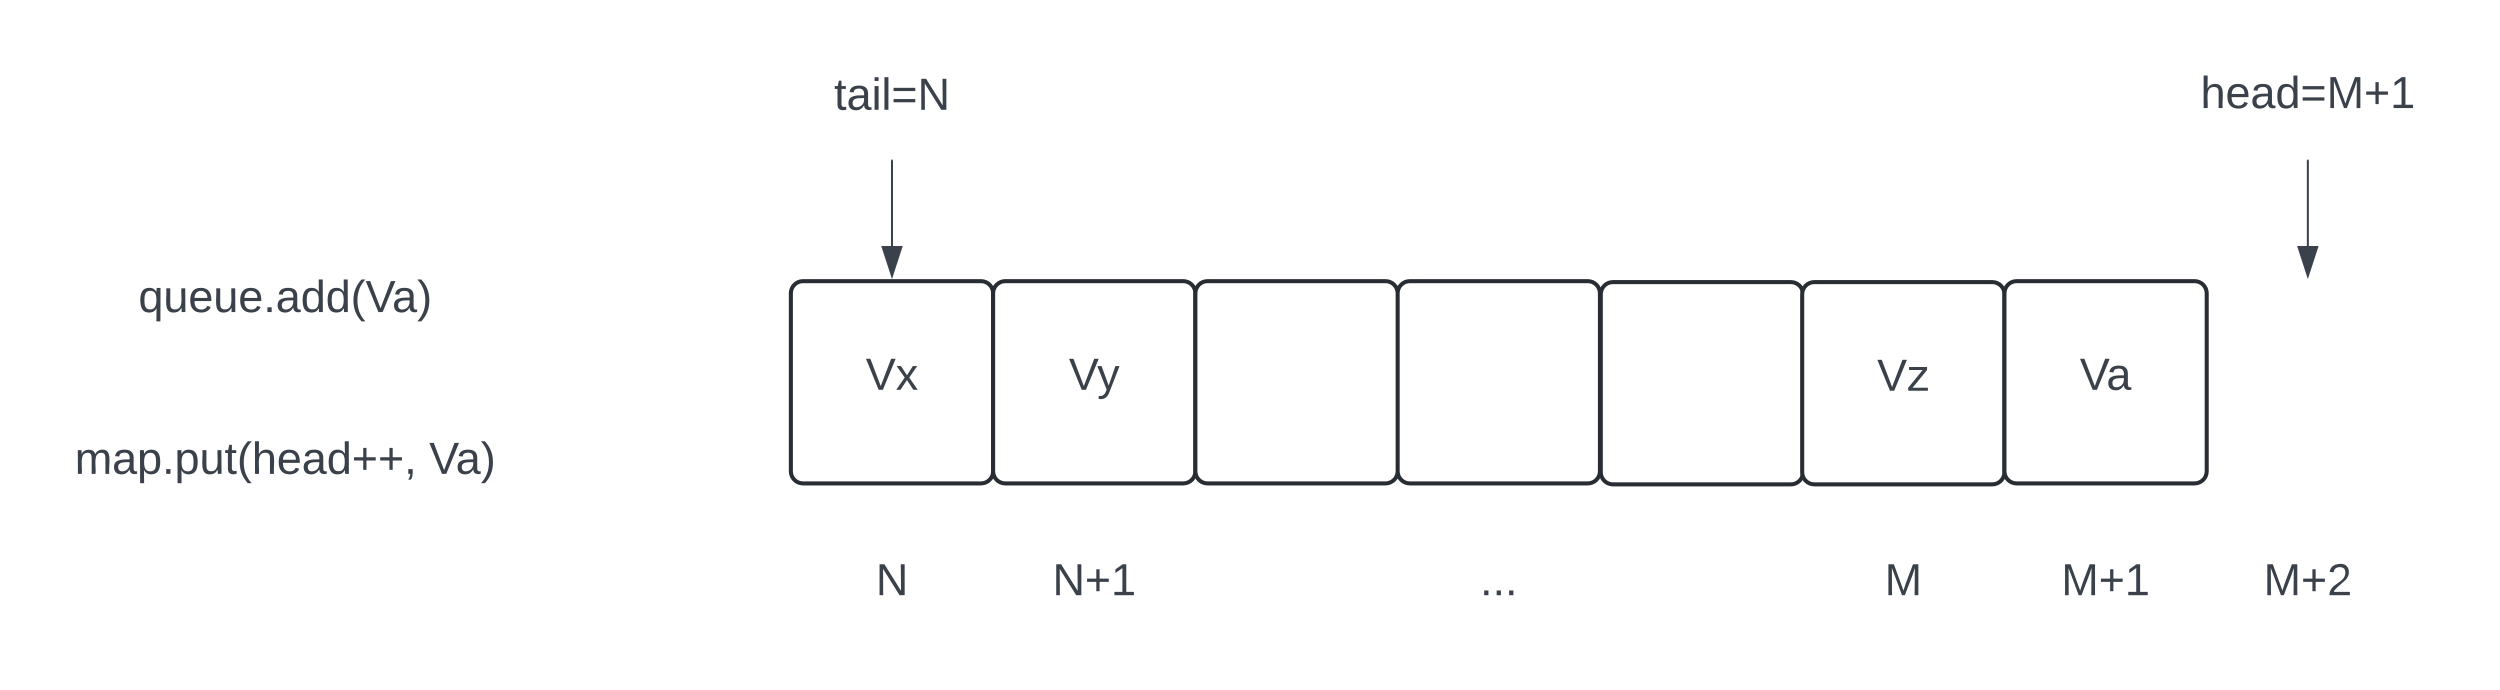
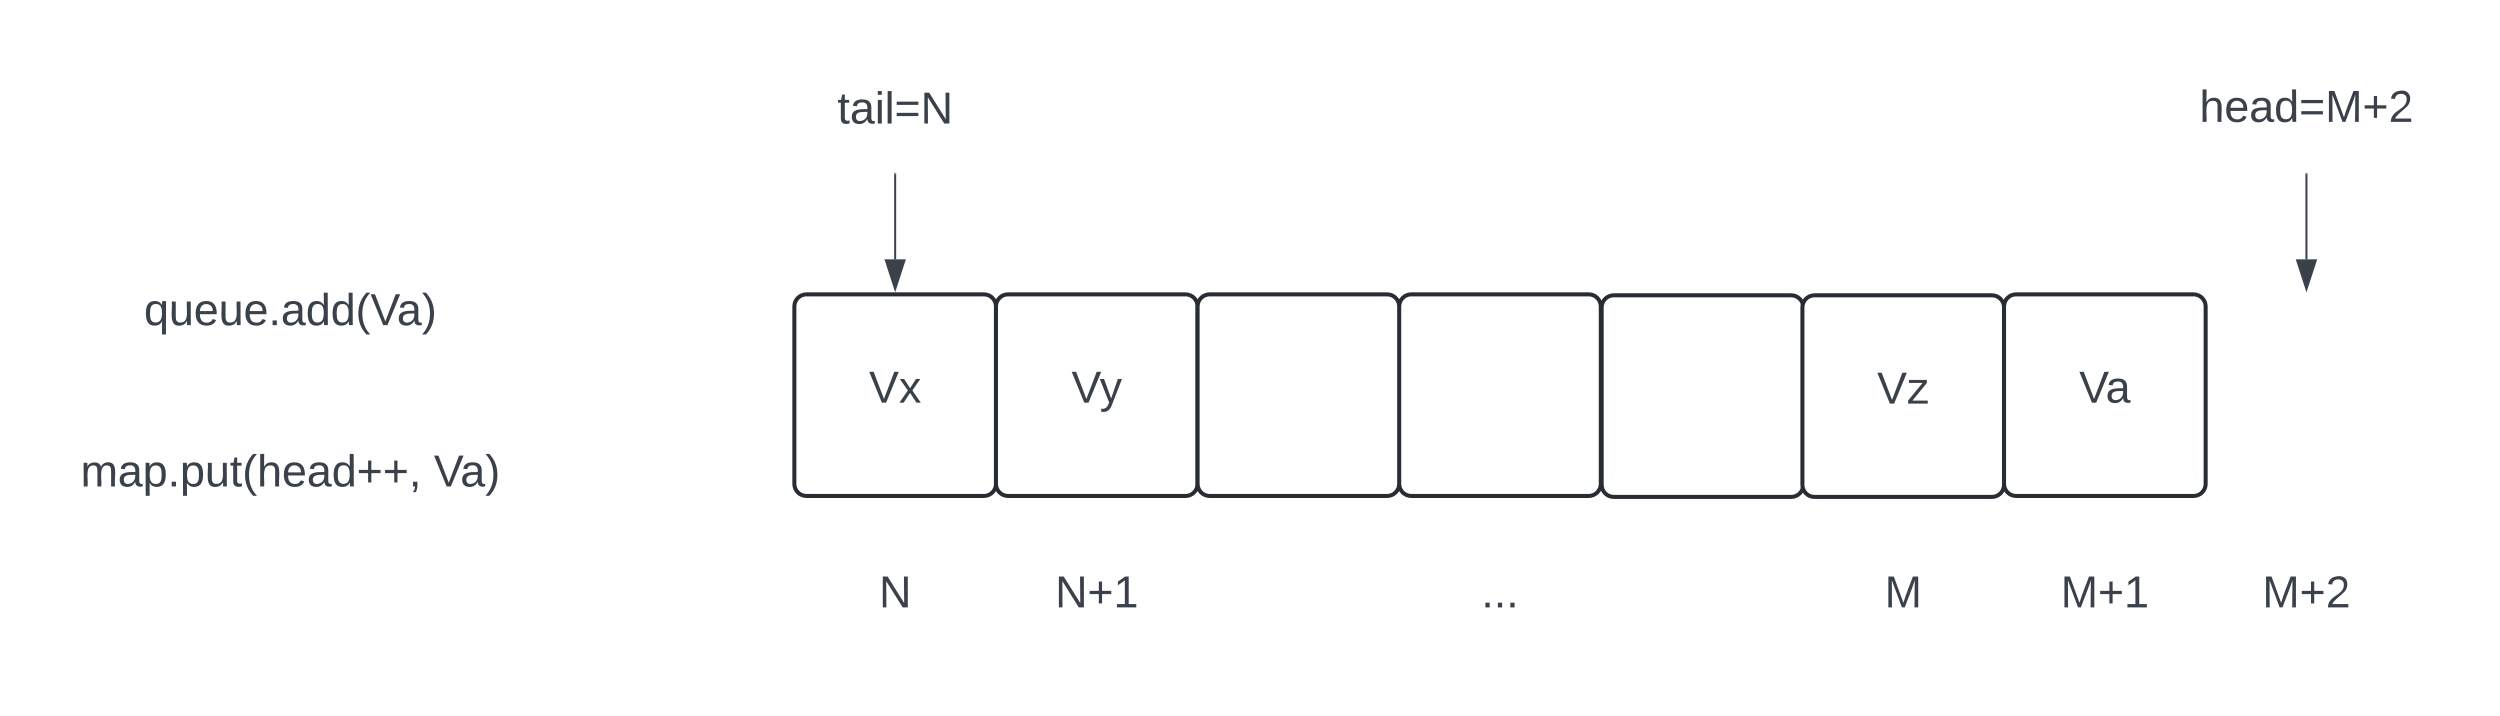
- <svg xmlns="http://www.w3.org/2000/svg" xmlns:ns1="lucid" xmlns:xlink="http://www.w3.org/1999/xlink" width="1236" height="341">
-   <g transform="translate(-509 -1461)" ns1:page-tab-id="0_0">
+ <svg xmlns="http://www.w3.org/2000/svg" xmlns:ns1="lucid" xmlns:xlink="http://www.w3.org/1999/xlink" width="1240" height="355">
+   <g transform="translate(-506 -1454)" ns1:page-tab-id="0_0">
    <path d="M0 0h2500v2500H0z" fill="#fff" />
    <path d="M900 1606a6 6 0 0 1 6-6h88a6 6 0 0 1 6 6v88a6 6 0 0 1-6 6h-88a6 6 0 0 1-6-6z" stroke="#282c33" stroke-width="2" fill="#fff" />
    <use xlink:href="#a" transform="matrix(1,0,0,1,905,1605) translate(32.03704 48.71528)" />
    <path d="M1000 1606a6 6 0 0 1 6-6h88a6 6 0 0 1 6 6v88a6 6 0 0 1-6 6h-88a6 6 0 0 1-6-6z" stroke="#282c33" stroke-width="2" fill="#fff" />
    <use xlink:href="#b" transform="matrix(1,0,0,1,1005,1605) translate(32.43827 48.71528)" />
    <path d="M1100 1606a6 6 0 0 1 6-6h88a6 6 0 0 1 6 6v88a6 6 0 0 1-6 6h-88a6 6 0 0 1-6-6zM1200 1606a6 6 0 0 1 6-6h88a6 6 0 0 1 6 6v88a6 6 0 0 1-6 6h-88a6 6 0 0 1-6-6zM1300.43 1606.47a6 6 0 0 1 6-6h88a6 6 0 0 1 6 6v88a6 6 0 0 1-6 6h-88a6 6 0 0 1-6-6z" stroke="#282c33" stroke-width="2" fill="#fff" />
    <path d="M1400 1606.47a6 6 0 0 1 6-6h88a6 6 0 0 1 6 6v88a6 6 0 0 1-6 6h-88a6 6 0 0 1-6-6z" stroke="#282c33" stroke-width="2" fill="#fff" />
    <use xlink:href="#c" transform="matrix(1,0,0,1,1405,1605.474) translate(32.03704 48.71528)" />
    <path d="M900 1726a6 6 0 0 1 6-6h88a6 6 0 0 1 6 6v48a6 6 0 0 1-6 6h-88a6 6 0 0 1-6-6z" stroke="#000" stroke-opacity="0" stroke-width="2" fill="#fff" fill-opacity="0" />
    <use xlink:href="#d" transform="matrix(1,0,0,1,905,1725) translate(37.00617 30.27778)" />
    <path d="M1000 1726a6 6 0 0 1 6-6h88a6 6 0 0 1 6 6v48a6 6 0 0 1-6 6h-88a6 6 0 0 1-6-6z" stroke="#000" stroke-opacity="0" stroke-width="2" fill="#fff" fill-opacity="0" />
    <use xlink:href="#e" transform="matrix(1,0,0,1,1005,1725) translate(24.35185 30.27778)" />
    <path d="M1200 1726a6 6 0 0 1 6-6h88a6 6 0 0 1 6 6v48a6 6 0 0 1-6 6h-88a6 6 0 0 1-6-6z" stroke="#000" stroke-opacity="0" stroke-width="2" fill="#fff" fill-opacity="0" />
    <use xlink:href="#f" transform="matrix(1,0,0,1,1205,1725) translate(35.74074 30.27778)" />
    <path d="M1400 1726a6 6 0 0 1 6-6h88a6 6 0 0 1 6 6v48a6 6 0 0 1-6 6h-88a6 6 0 0 1-6-6z" stroke="#000" stroke-opacity="0" stroke-width="2" fill="#fff" fill-opacity="0" />
    <use xlink:href="#g" transform="matrix(1,0,0,1,1405,1725) translate(35.7716 30.27778)" />
    <path d="M900 1486a6 6 0 0 1 6-6h88a6 6 0 0 1 6 6v48a6 6 0 0 1-6 6h-88a6 6 0 0 1-6-6z" stroke="#000" stroke-opacity="0" stroke-width="2" fill="#fff" fill-opacity="0" />
    <use xlink:href="#h" transform="matrix(1,0,0,1,905,1485) translate(16.38889 30.27778)" />
    <path d="M950 1540.5v42.12" stroke="#3a414a" fill="none" />
    <path d="M950.48 1540.5h-.96v-.5h.96z" stroke="#3a414a" stroke-width=".05" fill="#3a414a" />
    <path d="M950 1597.38l-4.63-14.26h9.26z" stroke="#3a414a" fill="#3a414a" />
    <path d="M1500 1726a6 6 0 0 1 6-6h88a6 6 0 0 1 6 6v48a6 6 0 0 1-6 6h-88a6 6 0 0 1-6-6z" stroke="#000" stroke-opacity="0" stroke-width="2" fill="#fff" fill-opacity="0" />
    <use xlink:href="#i" transform="matrix(1,0,0,1,1505,1725) translate(23.11728 30.27778)" />
    <path d="M1600 1486a6 6 0 0 1 6-6h88a6 6 0 0 1 6 6v48a6 6 0 0 1-6 6h-88a6 6 0 0 1-6-6z" stroke="#000" stroke-opacity="0" stroke-width="2" fill="#fff" fill-opacity="0" />
    <use xlink:href="#j" transform="matrix(1,0,0,1,1605,1485) translate(-8.055556 29.44444)" />
    <path d="M1650 1540.5v42.12" stroke="#3a414a" fill="none" />
    <path d="M1650.47 1540.5h-.94v-.5h.94z" stroke="#3a414a" stroke-width=".05" fill="#3a414a" />
    <path d="M1650 1597.38l-4.63-14.26h9.27z" stroke="#3a414a" fill="#3a414a" />
    <path d="M500 1586a6 6 0 0 1 6-6h288a6 6 0 0 1 6 6v48a6 6 0 0 1-6 6H506a6 6 0 0 1-6-6z" stroke="#000" stroke-opacity="0" stroke-width="2" fill="#fff" fill-opacity="0" />
    <use xlink:href="#k" transform="matrix(1,0,0,1,505,1585) translate(72.43827 30.27778)" />
    <path d="M1600 1726a6 6 0 0 1 6-6h88a6 6 0 0 1 6 6v48a6 6 0 0 1-6 6h-88a6 6 0 0 1-6-6z" stroke="#000" stroke-opacity="0" stroke-width="2" fill="#fff" fill-opacity="0" />
    <use xlink:href="#l" transform="matrix(1,0,0,1,1605,1725) translate(23.11728 30.27778)" />
    <path d="M1500 1606a6 6 0 0 1 6-6h88a6 6 0 0 1 6 6v88a6 6 0 0 1-6 6h-88a6 6 0 0 1-6-6z" stroke="#282c33" stroke-width="2" fill="#fff" />
    <use xlink:href="#m" transform="matrix(1,0,0,1,1505,1605) translate(32.25309 48.71528)" />
    <path d="M500 1666a6 6 0 0 1 6-6h288a6 6 0 0 1 6 6v48a6 6 0 0 1-6 6H506a6 6 0 0 1-6-6z" stroke="#000" stroke-opacity="0" stroke-width="2" fill="#fff" fill-opacity="0" />
    <use xlink:href="#n" transform="matrix(1,0,0,1,505,1665) translate(40.98765 30.27778)" />
    <use xlink:href="#o" transform="matrix(1,0,0,1,505,1665) translate(216.1728 30.27778)" />
    <defs>
      <path fill="#3a414a" d="M137 0h-34L2-248h35l83 218 83-218h36" id="p" />
      <path fill="#3a414a" d="M141 0L90-78 38 0H4l68-98-65-92h35l48 74 47-74h35l-64 92 68 98h-35" id="q" />
      <g id="a">
        <use transform="matrix(0.0617284,0,0,0.0617284,0,0)" xlink:href="#p" />
        <use transform="matrix(0.0617284,0,0,0.0617284,14.81481,0)" xlink:href="#q" />
      </g>
      <path fill="#3a414a" d="M179-190L93 31C79 59 56 82 12 73V49c39 6 53-20 64-50L1-190h34L92-34l54-156h33" id="r" />
      <g id="b">
        <use transform="matrix(0.0617284,0,0,0.0617284,0,0)" xlink:href="#p" />
        <use transform="matrix(0.0617284,0,0,0.0617284,14.01235,0)" xlink:href="#r" />
      </g>
      <path fill="#3a414a" d="M9 0v-24l116-142H16v-24h144v24L44-24h123V0H9" id="s" />
      <g id="c">
        <use transform="matrix(0.0617284,0,0,0.0617284,0,0)" xlink:href="#p" />
        <use transform="matrix(0.0617284,0,0,0.0617284,14.81481,0)" xlink:href="#s" />
      </g>
      <path fill="#3a414a" d="M190 0L58-211 59 0H30v-248h39L202-35l-2-213h31V0h-41" id="t" />
      <use transform="matrix(0.0617284,0,0,0.0617284,0,0)" xlink:href="#t" id="d" />
      <path fill="#3a414a" d="M118-107v75H92v-75H18v-26h74v-75h26v75h74v26h-74" id="u" />
      <path fill="#3a414a" d="M27 0v-27h64v-190l-56 39v-29l58-41h29v221h61V0H27" id="v" />
      <g id="e">
        <use transform="matrix(0.0617284,0,0,0.0617284,0,0)" xlink:href="#t" />
        <use transform="matrix(0.0617284,0,0,0.0617284,15.98765,0)" xlink:href="#u" />
        <use transform="matrix(0.0617284,0,0,0.0617284,28.95062,0)" xlink:href="#v" />
      </g>
      <path fill="#3a414a" d="M33 0v-38h34V0H33" id="w" />
      <g id="f">
        <use transform="matrix(0.0617284,0,0,0.0617284,0,0)" xlink:href="#w" />
        <use transform="matrix(0.0617284,0,0,0.0617284,6.17284,0)" xlink:href="#w" />
        <use transform="matrix(0.0617284,0,0,0.0617284,12.34568,0)" xlink:href="#w" />
      </g>
      <path fill="#3a414a" d="M240 0l2-218c-23 76-54 145-80 218h-23L58-218 59 0H30v-248h44l77 211c21-75 51-140 76-211h43V0h-30" id="x" />
      <use transform="matrix(0.0617284,0,0,0.0617284,0,0)" xlink:href="#x" id="g" />
      <path fill="#3a414a" d="M59-47c-2 24 18 29 38 22v24C64 9 27 4 27-40v-127H5v-23h24l9-43h21v43h35v23H59v120" id="y" />
      <path fill="#3a414a" d="M141-36C126-15 110 5 73 4 37 3 15-17 15-53c-1-64 63-63 125-63 3-35-9-54-41-54-24 1-41 7-42 31l-33-3c5-37 33-52 76-52 45 0 72 20 72 64v82c-1 20 7 32 28 27v20c-31 9-61-2-59-35zM48-53c0 20 12 33 32 33 41-3 63-29 60-74-43 2-92-5-92 41" id="z" />
      <path fill="#3a414a" d="M24-231v-30h32v30H24zM24 0v-190h32V0H24" id="A" />
      <path fill="#3a414a" d="M24 0v-261h32V0H24" id="B" />
      <path fill="#3a414a" d="M18-150v-26h174v26H18zm0 90v-26h174v26H18" id="C" />
      <g id="h">
        <use transform="matrix(0.0617284,0,0,0.0617284,0,0)" xlink:href="#y" />
        <use transform="matrix(0.0617284,0,0,0.0617284,6.17284,0)" xlink:href="#z" />
        <use transform="matrix(0.0617284,0,0,0.0617284,18.51852,0)" xlink:href="#A" />
        <use transform="matrix(0.0617284,0,0,0.0617284,23.39506,0)" xlink:href="#B" />
        <use transform="matrix(0.0617284,0,0,0.0617284,28.2716,0)" xlink:href="#C" />
        <use transform="matrix(0.0617284,0,0,0.0617284,41.23457,0)" xlink:href="#t" />
      </g>
      <g id="i">
        <use transform="matrix(0.0617284,0,0,0.0617284,0,0)" xlink:href="#x" />
        <use transform="matrix(0.0617284,0,0,0.0617284,18.45679,0)" xlink:href="#u" />
        <use transform="matrix(0.0617284,0,0,0.0617284,31.41975,0)" xlink:href="#v" />
      </g>
      <path fill="#3a414a" d="M106-169C34-169 62-67 57 0H25v-261h32l-1 103c12-21 28-36 61-36 89 0 53 116 60 194h-32v-121c2-32-8-49-39-48" id="D" />
      <path fill="#3a414a" d="M100-194c63 0 86 42 84 106H49c0 40 14 67 53 68 26 1 43-12 49-29l28 8c-11 28-37 45-77 45C44 4 14-33 15-96c1-61 26-98 85-98zm52 81c6-60-76-77-97-28-3 7-6 17-6 28h103" id="E" />
      <path fill="#3a414a" d="M85-194c31 0 48 13 60 33l-1-100h32l1 261h-30c-2-10 0-23-3-31C134-8 116 4 85 4 32 4 16-35 15-94c0-66 23-100 70-100zm9 24c-40 0-46 34-46 75 0 40 6 74 45 74 42 0 51-32 51-76 0-42-9-74-50-73" id="F" />
+       <path fill="#3a414a" d="M101-251c82-7 93 87 43 132L82-64C71-53 59-42 53-27h129V0H18c2-99 128-94 128-182 0-28-16-43-45-43s-46 15-49 41l-32-3c6-41 34-60 81-64" id="G" />
      <g id="j">
        <use transform="matrix(0.0617284,0,0,0.0617284,0,0)" xlink:href="#D" />
        <use transform="matrix(0.0617284,0,0,0.0617284,12.34568,0)" xlink:href="#E" />
        <use transform="matrix(0.0617284,0,0,0.0617284,24.69136,0)" xlink:href="#z" />
        <use transform="matrix(0.0617284,0,0,0.0617284,37.03704,0)" xlink:href="#F" />
        <use transform="matrix(0.0617284,0,0,0.0617284,49.38272,0)" xlink:href="#C" />
        <use transform="matrix(0.0617284,0,0,0.0617284,62.34568,0)" xlink:href="#x" />
        <use transform="matrix(0.0617284,0,0,0.0617284,80.80247,0)" xlink:href="#u" />
-         <use transform="matrix(0.0617284,0,0,0.0617284,93.76543,0)" xlink:href="#v" />
+         <use transform="matrix(0.0617284,0,0,0.0617284,93.76543,0)" xlink:href="#G" />
      </g>
-       <path fill="#3a414a" d="M145-31C134-9 116 4 85 4 32 4 16-35 15-94c0-59 17-99 70-100 32-1 48 14 60 33 0-11-1-24 2-32h30l-1 268h-32zM93-21c41 0 51-33 51-76s-8-73-50-73c-40 0-46 35-46 75s5 74 45 74" id="G" />
-       <path fill="#3a414a" d="M84 4C-5 8 30-112 23-190h32v120c0 31 7 50 39 49 72-2 45-101 50-169h31l1 190h-30c-1-10 1-25-2-33-11 22-28 36-60 37" id="H" />
-       <path fill="#3a414a" d="M87 75C49 33 22-17 22-94c0-76 28-126 65-167h31c-38 41-64 92-64 168S80 34 118 75H87" id="I" />
-       <path fill="#3a414a" d="M33-261c38 41 65 92 65 168S71 34 33 75H2C39 34 66-17 66-93S39-220 2-261h31" id="J" />
+       <path fill="#3a414a" d="M145-31C134-9 116 4 85 4 32 4 16-35 15-94c0-59 17-99 70-100 32-1 48 14 60 33 0-11-1-24 2-32h30l-1 268h-32zM93-21c41 0 51-33 51-76s-8-73-50-73c-40 0-46 35-46 75s5 74 45 74" id="H" />
+       <path fill="#3a414a" d="M84 4C-5 8 30-112 23-190h32v120c0 31 7 50 39 49 72-2 45-101 50-169h31l1 190h-30c-1-10 1-25-2-33-11 22-28 36-60 37" id="I" />
+       <path fill="#3a414a" d="M87 75C49 33 22-17 22-94c0-76 28-126 65-167h31c-38 41-64 92-64 168S80 34 118 75H87" id="J" />
+       <path fill="#3a414a" d="M33-261c38 41 65 92 65 168S71 34 33 75H2C39 34 66-17 66-93S39-220 2-261h31" id="K" />
      <g id="k">
-         <use transform="matrix(0.0617284,0,0,0.0617284,0,0)" xlink:href="#G" />
-         <use transform="matrix(0.0617284,0,0,0.0617284,12.34568,0)" xlink:href="#H" />
+         <use transform="matrix(0.0617284,0,0,0.0617284,0,0)" xlink:href="#H" />
+         <use transform="matrix(0.0617284,0,0,0.0617284,12.34568,0)" xlink:href="#I" />
        <use transform="matrix(0.0617284,0,0,0.0617284,24.69136,0)" xlink:href="#E" />
-         <use transform="matrix(0.0617284,0,0,0.0617284,37.03704,0)" xlink:href="#H" />
+         <use transform="matrix(0.0617284,0,0,0.0617284,37.03704,0)" xlink:href="#I" />
        <use transform="matrix(0.0617284,0,0,0.0617284,49.38272,0)" xlink:href="#E" />
        <use transform="matrix(0.0617284,0,0,0.0617284,61.7284,0)" xlink:href="#w" />
        <use transform="matrix(0.0617284,0,0,0.0617284,67.90123,0)" xlink:href="#z" />
        <use transform="matrix(0.0617284,0,0,0.0617284,80.24691,0)" xlink:href="#F" />
        <use transform="matrix(0.0617284,0,0,0.0617284,92.59259,0)" xlink:href="#F" />
-         <use transform="matrix(0.0617284,0,0,0.0617284,104.9383,0)" xlink:href="#I" />
+         <use transform="matrix(0.0617284,0,0,0.0617284,104.9383,0)" xlink:href="#J" />
        <use transform="matrix(0.0617284,0,0,0.0617284,112.284,0)" xlink:href="#p" />
        <use transform="matrix(0.0617284,0,0,0.0617284,125.4321,0)" xlink:href="#z" />
-         <use transform="matrix(0.0617284,0,0,0.0617284,137.7778,0)" xlink:href="#J" />
+         <use transform="matrix(0.0617284,0,0,0.0617284,137.7778,0)" xlink:href="#K" />
      </g>
-       <path fill="#3a414a" d="M101-251c82-7 93 87 43 132L82-64C71-53 59-42 53-27h129V0H18c2-99 128-94 128-182 0-28-16-43-45-43s-46 15-49 41l-32-3c6-41 34-60 81-64" id="K" />
      <g id="l">
        <use transform="matrix(0.0617284,0,0,0.0617284,0,0)" xlink:href="#x" />
        <use transform="matrix(0.0617284,0,0,0.0617284,18.45679,0)" xlink:href="#u" />
-         <use transform="matrix(0.0617284,0,0,0.0617284,31.41975,0)" xlink:href="#K" />
+         <use transform="matrix(0.0617284,0,0,0.0617284,31.41975,0)" xlink:href="#G" />
      </g>
      <g id="m">
        <use transform="matrix(0.0617284,0,0,0.0617284,0,0)" xlink:href="#p" />
        <use transform="matrix(0.0617284,0,0,0.0617284,13.14815,0)" xlink:href="#z" />
      </g>
      <path fill="#3a414a" d="M210-169c-67 3-38 105-44 169h-31v-121c0-29-5-50-35-48C34-165 62-65 56 0H25l-1-190h30c1 10-1 24 2 32 10-44 99-50 107 0 11-21 27-35 58-36 85-2 47 119 55 194h-31v-121c0-29-5-49-35-48" id="L" />
      <path fill="#3a414a" d="M115-194c55 1 70 41 70 98S169 2 115 4C84 4 66-9 55-30l1 105H24l-1-265h31l2 30c10-21 28-34 59-34zm-8 174c40 0 45-34 45-75s-6-73-45-74c-42 0-51 32-51 76 0 43 10 73 51 73" id="M" />
      <path fill="#3a414a" d="M68-38c1 34 0 65-14 84H32c9-13 17-26 17-46H33v-38h35" id="N" />
      <g id="n">
        <use transform="matrix(0.0617284,0,0,0.0617284,0,0)" xlink:href="#L" />
        <use transform="matrix(0.0617284,0,0,0.0617284,18.45679,0)" xlink:href="#z" />
        <use transform="matrix(0.0617284,0,0,0.0617284,30.80247,0)" xlink:href="#M" />
        <use transform="matrix(0.0617284,0,0,0.0617284,43.14815,0)" xlink:href="#w" />
        <use transform="matrix(0.0617284,0,0,0.0617284,49.32099,0)" xlink:href="#M" />
-         <use transform="matrix(0.0617284,0,0,0.0617284,61.66667,0)" xlink:href="#H" />
+         <use transform="matrix(0.0617284,0,0,0.0617284,61.66667,0)" xlink:href="#I" />
        <use transform="matrix(0.0617284,0,0,0.0617284,74.01235,0)" xlink:href="#y" />
-         <use transform="matrix(0.0617284,0,0,0.0617284,80.18519,0)" xlink:href="#I" />
+         <use transform="matrix(0.0617284,0,0,0.0617284,80.18519,0)" xlink:href="#J" />
        <use transform="matrix(0.0617284,0,0,0.0617284,87.53086,0)" xlink:href="#D" />
        <use transform="matrix(0.0617284,0,0,0.0617284,99.87654,0)" xlink:href="#E" />
        <use transform="matrix(0.0617284,0,0,0.0617284,112.2222,0)" xlink:href="#z" />
        <use transform="matrix(0.0617284,0,0,0.0617284,124.5679,0)" xlink:href="#F" />
        <use transform="matrix(0.0617284,0,0,0.0617284,136.9136,0)" xlink:href="#u" />
        <use transform="matrix(0.0617284,0,0,0.0617284,149.8765,0)" xlink:href="#u" />
        <use transform="matrix(0.0617284,0,0,0.0617284,162.8395,0)" xlink:href="#N" />
      </g>
      <g id="o">
        <use transform="matrix(0.0617284,0,0,0.0617284,0,0)" xlink:href="#p" />
        <use transform="matrix(0.0617284,0,0,0.0617284,13.14815,0)" xlink:href="#z" />
-         <use transform="matrix(0.0617284,0,0,0.0617284,25.49383,0)" xlink:href="#J" />
+         <use transform="matrix(0.0617284,0,0,0.0617284,25.49383,0)" xlink:href="#K" />
      </g>
    </defs>
  </g>
</svg>
